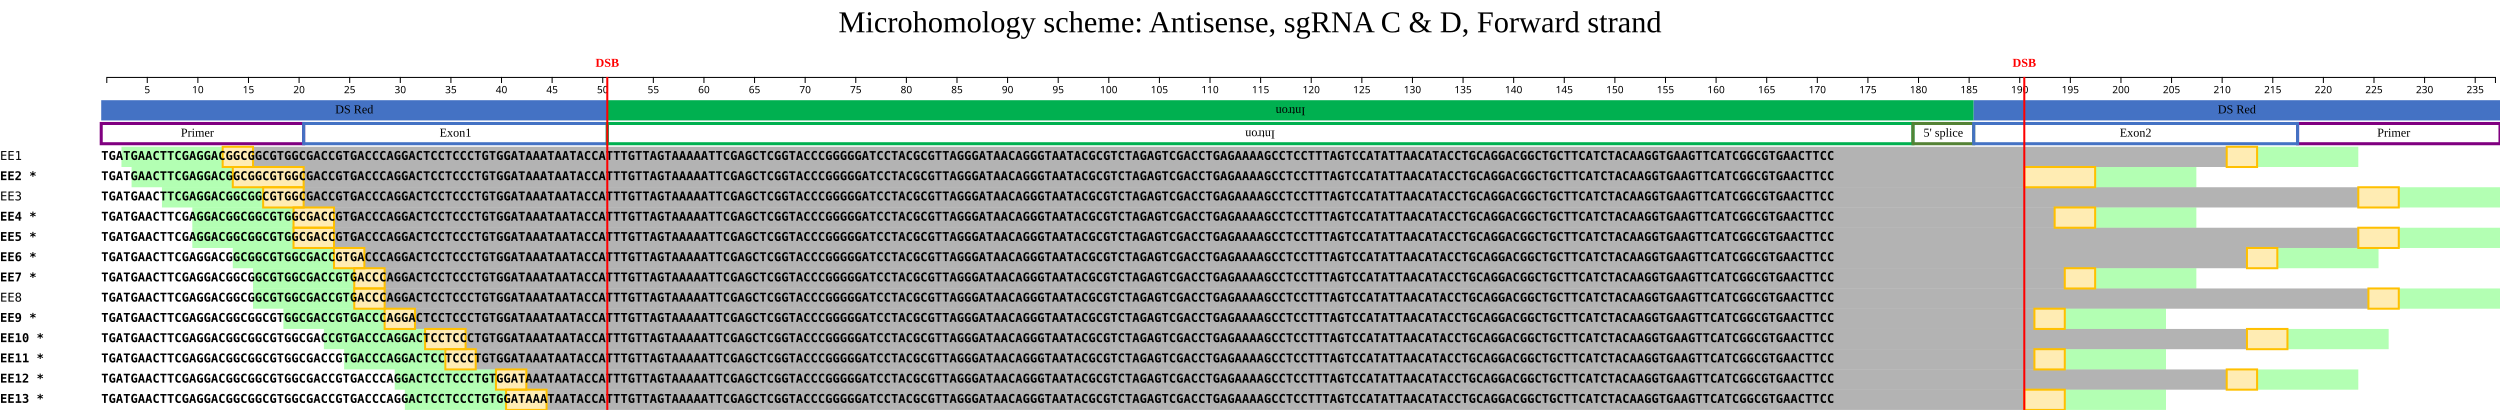
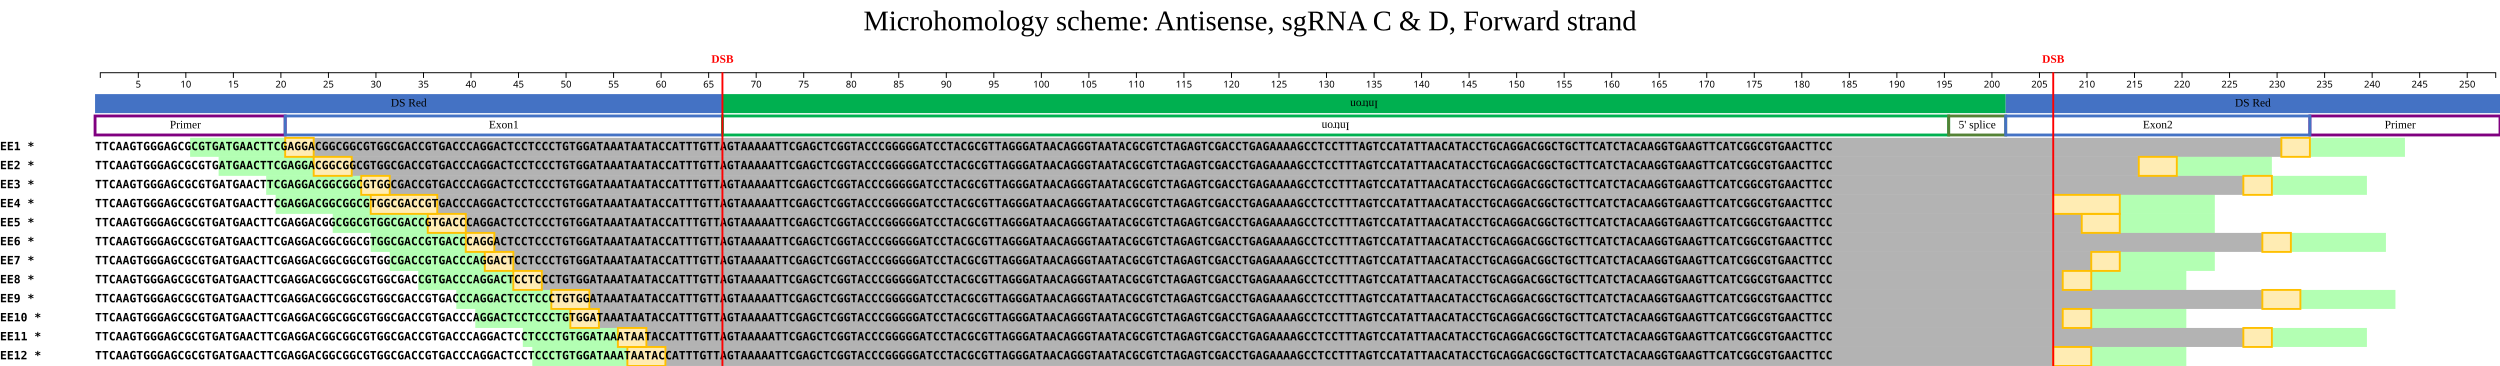
- <svg width="2470" height="405">
-   <g width="2470" height="50">
-     <text x="1235" y="25" style="text-anchor: middle; dominant-baseline: middle; overflow: visible; font-size: 30px;">Microhomology scheme: Antisense, sgRNA C &amp; D, Forward strand</text>
+ <svg width="2630" height="385">
+   <g width="2630" height="50">
+     <text x="1315" y="25" style="text-anchor: middle; dominant-baseline: middle; overflow: visible; font-size: 30px;">Microhomology scheme: Antisense, sgRNA C &amp; D, Forward strand</text>
  </g>
-   <g transform="translate(0, 53)" width="2470" height="352">
-     <g transform="translate(100, 23)" width="2370" height="20">
+   <g transform="translate(0, 53)" width="2630" height="332">
+     <g transform="translate(100, 23)" width="2530" height="20">
      <g fill="none" font-size="10" font-family="sans-serif" text-anchor="middle">
-         <path class="domain" stroke="currentColor" d="M5.5,6V0.5H2365.5V6" />
+         <path class="domain" stroke="currentColor" d="M5.5,6V0.5H2525.5V6" />
        <g class="tick" opacity="1" transform="translate(45.5,0)">
          <line stroke="currentColor" y2="6" />
          <text fill="currentColor" y="9" dy="0.71em">5</text>
        </g>
        <g class="tick" opacity="1" transform="translate(95.5,0)">
          <line stroke="currentColor" y2="6" />
          <text fill="currentColor" y="9" dy="0.71em">10</text>
        </g>
        <g class="tick" opacity="1" transform="translate(145.5,0)">
          <line stroke="currentColor" y2="6" />
          <text fill="currentColor" y="9" dy="0.71em">15</text>
        </g>
        <g class="tick" opacity="1" transform="translate(195.5,0)">
          <line stroke="currentColor" y2="6" />
          <text fill="currentColor" y="9" dy="0.71em">20</text>
        </g>
        <g class="tick" opacity="1" transform="translate(245.5,0)">
          <line stroke="currentColor" y2="6" />
          <text fill="currentColor" y="9" dy="0.71em">25</text>
        </g>
        <g class="tick" opacity="1" transform="translate(295.5,0)">
          <line stroke="currentColor" y2="6" />
          <text fill="currentColor" y="9" dy="0.71em">30</text>
        </g>
        <g class="tick" opacity="1" transform="translate(345.5,0)">
          <line stroke="currentColor" y2="6" />
          <text fill="currentColor" y="9" dy="0.71em">35</text>
        </g>
        <g class="tick" opacity="1" transform="translate(395.5,0)">
          <line stroke="currentColor" y2="6" />
          <text fill="currentColor" y="9" dy="0.71em">40</text>
        </g>
        <g class="tick" opacity="1" transform="translate(445.5,0)">
          <line stroke="currentColor" y2="6" />
          <text fill="currentColor" y="9" dy="0.71em">45</text>
        </g>
        <g class="tick" opacity="1" transform="translate(495.5,0)">
          <line stroke="currentColor" y2="6" />
          <text fill="currentColor" y="9" dy="0.71em">50</text>
        </g>
        <g class="tick" opacity="1" transform="translate(545.5,0)">
          <line stroke="currentColor" y2="6" />
          <text fill="currentColor" y="9" dy="0.71em">55</text>
        </g>
        <g class="tick" opacity="1" transform="translate(595.5,0)">
          <line stroke="currentColor" y2="6" />
          <text fill="currentColor" y="9" dy="0.71em">60</text>
        </g>
        <g class="tick" opacity="1" transform="translate(645.5,0)">
          <line stroke="currentColor" y2="6" />
          <text fill="currentColor" y="9" dy="0.71em">65</text>
        </g>
        <g class="tick" opacity="1" transform="translate(695.5,0)">
          <line stroke="currentColor" y2="6" />
          <text fill="currentColor" y="9" dy="0.71em">70</text>
        </g>
        <g class="tick" opacity="1" transform="translate(745.5,0)">
          <line stroke="currentColor" y2="6" />
          <text fill="currentColor" y="9" dy="0.71em">75</text>
        </g>
        <g class="tick" opacity="1" transform="translate(795.5,0)">
          <line stroke="currentColor" y2="6" />
          <text fill="currentColor" y="9" dy="0.71em">80</text>
        </g>
        <g class="tick" opacity="1" transform="translate(845.5,0)">
          <line stroke="currentColor" y2="6" />
          <text fill="currentColor" y="9" dy="0.71em">85</text>
        </g>
        <g class="tick" opacity="1" transform="translate(895.5,0)">
          <line stroke="currentColor" y2="6" />
          <text fill="currentColor" y="9" dy="0.71em">90</text>
        </g>
        <g class="tick" opacity="1" transform="translate(945.5,0)">
          <line stroke="currentColor" y2="6" />
          <text fill="currentColor" y="9" dy="0.71em">95</text>
        </g>
        <g class="tick" opacity="1" transform="translate(995.5,0)">
          <line stroke="currentColor" y2="6" />
          <text fill="currentColor" y="9" dy="0.71em">100</text>
        </g>
        <g class="tick" opacity="1" transform="translate(1045.5,0)">
          <line stroke="currentColor" y2="6" />
          <text fill="currentColor" y="9" dy="0.71em">105</text>
        </g>
        <g class="tick" opacity="1" transform="translate(1095.5,0)">
          <line stroke="currentColor" y2="6" />
          <text fill="currentColor" y="9" dy="0.71em">110</text>
        </g>
        <g class="tick" opacity="1" transform="translate(1145.5,0)">
          <line stroke="currentColor" y2="6" />
          <text fill="currentColor" y="9" dy="0.71em">115</text>
        </g>
        <g class="tick" opacity="1" transform="translate(1195.5,0)">
          <line stroke="currentColor" y2="6" />
          <text fill="currentColor" y="9" dy="0.71em">120</text>
        </g>
        <g class="tick" opacity="1" transform="translate(1245.5,0)">
          <line stroke="currentColor" y2="6" />
          <text fill="currentColor" y="9" dy="0.71em">125</text>
        </g>
        <g class="tick" opacity="1" transform="translate(1295.5,0)">
          <line stroke="currentColor" y2="6" />
          <text fill="currentColor" y="9" dy="0.71em">130</text>
        </g>
        <g class="tick" opacity="1" transform="translate(1345.5,0)">
          <line stroke="currentColor" y2="6" />
          <text fill="currentColor" y="9" dy="0.71em">135</text>
        </g>
        <g class="tick" opacity="1" transform="translate(1395.5,0)">
          <line stroke="currentColor" y2="6" />
          <text fill="currentColor" y="9" dy="0.71em">140</text>
        </g>
        <g class="tick" opacity="1" transform="translate(1445.5,0)">
          <line stroke="currentColor" y2="6" />
          <text fill="currentColor" y="9" dy="0.71em">145</text>
        </g>
        <g class="tick" opacity="1" transform="translate(1495.5,0)">
          <line stroke="currentColor" y2="6" />
          <text fill="currentColor" y="9" dy="0.71em">150</text>
        </g>
        <g class="tick" opacity="1" transform="translate(1545.5,0)">
          <line stroke="currentColor" y2="6" />
          <text fill="currentColor" y="9" dy="0.71em">155</text>
        </g>
        <g class="tick" opacity="1" transform="translate(1595.5,0)">
          <line stroke="currentColor" y2="6" />
          <text fill="currentColor" y="9" dy="0.71em">160</text>
        </g>
        <g class="tick" opacity="1" transform="translate(1645.5,0)">
          <line stroke="currentColor" y2="6" />
          <text fill="currentColor" y="9" dy="0.71em">165</text>
        </g>
        <g class="tick" opacity="1" transform="translate(1695.5,0)">
          <line stroke="currentColor" y2="6" />
          <text fill="currentColor" y="9" dy="0.71em">170</text>
        </g>
        <g class="tick" opacity="1" transform="translate(1745.5,0)">
          <line stroke="currentColor" y2="6" />
          <text fill="currentColor" y="9" dy="0.71em">175</text>
        </g>
        <g class="tick" opacity="1" transform="translate(1795.5,0)">
          <line stroke="currentColor" y2="6" />
          <text fill="currentColor" y="9" dy="0.71em">180</text>
        </g>
        <g class="tick" opacity="1" transform="translate(1845.5,0)">
          <line stroke="currentColor" y2="6" />
          <text fill="currentColor" y="9" dy="0.71em">185</text>
        </g>
        <g class="tick" opacity="1" transform="translate(1895.5,0)">
          <line stroke="currentColor" y2="6" />
          <text fill="currentColor" y="9" dy="0.71em">190</text>
        </g>
        <g class="tick" opacity="1" transform="translate(1945.5,0)">
          <line stroke="currentColor" y2="6" />
          <text fill="currentColor" y="9" dy="0.71em">195</text>
        </g>
        <g class="tick" opacity="1" transform="translate(1995.5,0)">
          <line stroke="currentColor" y2="6" />
          <text fill="currentColor" y="9" dy="0.71em">200</text>
        </g>
        <g class="tick" opacity="1" transform="translate(2045.5,0)">
          <line stroke="currentColor" y2="6" />
          <text fill="currentColor" y="9" dy="0.71em">205</text>
        </g>
        <g class="tick" opacity="1" transform="translate(2095.5,0)">
          <line stroke="currentColor" y2="6" />
          <text fill="currentColor" y="9" dy="0.71em">210</text>
        </g>
        <g class="tick" opacity="1" transform="translate(2145.5,0)">
          <line stroke="currentColor" y2="6" />
          <text fill="currentColor" y="9" dy="0.71em">215</text>
        </g>
        <g class="tick" opacity="1" transform="translate(2195.5,0)">
          <line stroke="currentColor" y2="6" />
          <text fill="currentColor" y="9" dy="0.71em">220</text>
        </g>
        <g class="tick" opacity="1" transform="translate(2245.5,0)">
          <line stroke="currentColor" y2="6" />
          <text fill="currentColor" y="9" dy="0.71em">225</text>
        </g>
        <g class="tick" opacity="1" transform="translate(2295.5,0)">
          <line stroke="currentColor" y2="6" />
          <text fill="currentColor" y="9" dy="0.71em">230</text>
        </g>
        <g class="tick" opacity="1" transform="translate(2345.5,0)">
          <line stroke="currentColor" y2="6" />
          <text fill="currentColor" y="9" dy="0.71em">235</text>
        </g>
-       </g>
-     </g>
-     <g transform="translate(100, 46)" width="2370" height="20" style="overflow: visible;">
-       <rect x="0" y="0" width="500" height="20" style="fill: rgb(68, 114, 196);" />
-       <text text-anchor="middle" transform="translate(250, 10)" dy=".5ex">DS Red</text>
-       <rect x="500" y="0" width="1350" height="20" style="fill: rgb(0, 176, 80);" />
-       <text text-anchor="middle" transform="translate(1175, 10)rotate(180)" dy=".5ex">Intron</text>
-       <rect x="1850" y="0" width="520" height="20" style="fill: rgb(68, 114, 196);" />
-       <text text-anchor="middle" transform="translate(2110, 10)" dy=".5ex">DS Red</text>
-     </g>
-     <g transform="translate(100, 69)" width="2370" height="20">
+         <g class="tick" opacity="1" transform="translate(2395.5,0)">
+           <line stroke="currentColor" y2="6" />
+           <text fill="currentColor" y="9" dy="0.71em">240</text>
+         </g>
+         <g class="tick" opacity="1" transform="translate(2445.5,0)">
+           <line stroke="currentColor" y2="6" />
+           <text fill="currentColor" y="9" dy="0.71em">245</text>
+         </g>
+         <g class="tick" opacity="1" transform="translate(2495.5,0)">
+           <line stroke="currentColor" y2="6" />
+           <text fill="currentColor" y="9" dy="0.71em">250</text>
+         </g>
+       </g>
+     </g>
+     <g transform="translate(100, 46)" width="2530" height="20" style="overflow: visible;">
+       <rect x="0" y="0" width="660" height="20" style="fill: rgb(68, 114, 196);" />
+       <text text-anchor="middle" transform="translate(330, 10)" dy=".5ex">DS Red</text>
+       <rect x="660" y="0" width="1350" height="20" style="fill: rgb(0, 176, 80);" />
+       <text text-anchor="middle" transform="translate(1335, 10)rotate(180)" dy=".5ex">Intron</text>
+       <rect x="2010" y="0" width="520" height="20" style="fill: rgb(68, 114, 196);" />
+       <text text-anchor="middle" transform="translate(2270, 10)" dy=".5ex">DS Red</text>
+     </g>
+     <g transform="translate(100, 69)" width="2530" height="20">
      <rect x="0" y="0" width="200" height="20" style="fill: rgba(0, 0, 0, 0); fill-opacity: 0; stroke: purple; stroke-opacity: 1; stroke-width: 3;" />
      <text text-anchor="middle" x="95" y="10" dy=".5ex">Primer</text>
-       <rect x="2170" y="0" width="200" height="20" style="fill: rgba(0, 0, 0, 0); fill-opacity: 0; stroke: purple; stroke-opacity: 1; stroke-width: 3;" />
-       <text text-anchor="middle" x="2265" y="10" dy=".5ex">Primer</text>
-     </g>
-     <g transform="translate(100, 69)" width="2370" height="20">
-       <rect x="200" y="0" width="300" height="20" style="fill: rgba(0, 0, 0, 0); fill-opacity: 0; stroke: rgb(68, 114, 196); stroke-opacity: 1; stroke-width: 3;" />
-       <text text-anchor="middle" transform="translate(350, 10)" dy=".5ex">Exon1</text>
-       <rect x="500" y="0" width="1290" height="20" style="fill: rgba(0, 0, 0, 0); fill-opacity: 0; stroke: rgb(0, 176, 80); stroke-opacity: 1; stroke-width: 3;" />
-       <text text-anchor="middle" transform="translate(1145, 10)rotate(180)" dy=".5ex">Intron</text>
-       <rect x="1790" y="0" width="60" height="20" style="fill: rgba(0, 0, 0, 0); fill-opacity: 0; stroke: rgb(84, 130, 53); stroke-opacity: 1; stroke-width: 3;" />
-       <text text-anchor="middle" transform="translate(1820, 10)" dy=".5ex">5' splice</text>
-       <rect x="1850" y="0" width="320" height="20" style="fill: rgba(0, 0, 0, 0); fill-opacity: 0; stroke: rgb(68, 114, 196); stroke-opacity: 1; stroke-width: 3;" />
-       <text text-anchor="middle" transform="translate(2010, 10)" dy=".5ex">Exon2</text>
-     </g>
-     <g transform="translate(0, 92)" width="100" height="260" style="overflow: visible;">
+       <rect x="2330" y="0" width="200" height="20" style="fill: rgba(0, 0, 0, 0); fill-opacity: 0; stroke: purple; stroke-opacity: 1; stroke-width: 3;" />
+       <text text-anchor="middle" x="2425" y="10" dy=".5ex">Primer</text>
+     </g>
+     <g transform="translate(100, 69)" width="2530" height="20">
+       <rect x="200" y="0" width="460" height="20" style="fill: rgba(0, 0, 0, 0); fill-opacity: 0; stroke: rgb(68, 114, 196); stroke-opacity: 1; stroke-width: 3;" />
+       <text text-anchor="middle" transform="translate(430, 10)" dy=".5ex">Exon1</text>
+       <rect x="660" y="0" width="1290" height="20" style="fill: rgba(0, 0, 0, 0); fill-opacity: 0; stroke: rgb(0, 176, 80); stroke-opacity: 1; stroke-width: 3;" />
+       <text text-anchor="middle" transform="translate(1305, 10)rotate(180)" dy=".5ex">Intron</text>
+       <rect x="1950" y="0" width="60" height="20" style="fill: rgba(0, 0, 0, 0); fill-opacity: 0; stroke: rgb(84, 130, 53); stroke-opacity: 1; stroke-width: 3;" />
+       <text text-anchor="middle" transform="translate(1980, 10)" dy=".5ex">5' splice</text>
+       <rect x="2010" y="0" width="320" height="20" style="fill: rgba(0, 0, 0, 0); fill-opacity: 0; stroke: rgb(68, 114, 196); stroke-opacity: 1; stroke-width: 3;" />
+       <text text-anchor="middle" transform="translate(2170, 10)" dy=".5ex">Exon2</text>
+     </g>
+     <g transform="translate(0, 92)" width="100" height="240" style="overflow: visible;">
      <g transform="translate(0, 0)" width="100" height="20" style="overflow: visible;">
-         <text x="0" y="10" dy=".5ex" style="font-family: monospace; font-weight: normal;">EE1</text>
+         <text x="0" y="10" dy=".5ex" style="font-family: monospace; font-weight: bold;">EE1 *</text>
      </g>
      <g transform="translate(0, 20)" width="100" height="20" style="overflow: visible;">
        <text x="0" y="10" dy=".5ex" style="font-family: monospace; font-weight: bold;">EE2 *</text>
      </g>
      <g transform="translate(0, 40)" width="100" height="20" style="overflow: visible;">
-         <text x="0" y="10" dy=".5ex" style="font-family: monospace; font-weight: normal;">EE3</text>
+         <text x="0" y="10" dy=".5ex" style="font-family: monospace; font-weight: bold;">EE3 *</text>
      </g>
      <g transform="translate(0, 60)" width="100" height="20" style="overflow: visible;">
        <text x="0" y="10" dy=".5ex" style="font-family: monospace; font-weight: bold;">EE4 *</text>
      </g>
      <g transform="translate(0, 80)" width="100" height="20" style="overflow: visible;">
        <text x="0" y="10" dy=".5ex" style="font-family: monospace; font-weight: bold;">EE5 *</text>
      </g>
      <g transform="translate(0, 100)" width="100" height="20" style="overflow: visible;">
        <text x="0" y="10" dy=".5ex" style="font-family: monospace; font-weight: bold;">EE6 *</text>
      </g>
      <g transform="translate(0, 120)" width="100" height="20" style="overflow: visible;">
        <text x="0" y="10" dy=".5ex" style="font-family: monospace; font-weight: bold;">EE7 *</text>
      </g>
      <g transform="translate(0, 140)" width="100" height="20" style="overflow: visible;">
-         <text x="0" y="10" dy=".5ex" style="font-family: monospace; font-weight: normal;">EE8</text>
+         <text x="0" y="10" dy=".5ex" style="font-family: monospace; font-weight: bold;">EE8 *</text>
      </g>
      <g transform="translate(0, 160)" width="100" height="20" style="overflow: visible;">
        <text x="0" y="10" dy=".5ex" style="font-family: monospace; font-weight: bold;">EE9 *</text>
      </g>
      <g transform="translate(0, 180)" width="100" height="20" style="overflow: visible;">
        <text x="0" y="10" dy=".5ex" style="font-family: monospace; font-weight: bold;">EE10 *</text>
      </g>
      <g transform="translate(0, 200)" width="100" height="20" style="overflow: visible;">
        <text x="0" y="10" dy=".5ex" style="font-family: monospace; font-weight: bold;">EE11 *</text>
      </g>
      <g transform="translate(0, 220)" width="100" height="20" style="overflow: visible;">
        <text x="0" y="10" dy=".5ex" style="font-family: monospace; font-weight: bold;">EE12 *</text>
      </g>
-       <g transform="translate(0, 240)" width="100" height="20" style="overflow: visible;">
-         <text x="0" y="10" dy=".5ex" style="font-family: monospace; font-weight: bold;">EE13 *</text>
-       </g>
-     </g>
-     <g transform="translate(100, 92)" height="260" style="overflow: visible;">
-       <rect x="20" y="0" width="100" height="20" style="fill: rgb(0, 255, 0); opacity: 0.3;" />
-       <rect x="2130" y="0" width="100" height="20" style="fill: rgb(0, 255, 0); opacity: 0.3;" />
-       <rect x="150" y="0" width="1950" height="20" opacity="0.3" style="fill: black;" />
-       <rect x="30" y="20" width="100" height="20" style="fill: rgb(0, 255, 0); opacity: 0.3;" />
-       <rect x="1970" y="20" width="100" height="20" style="fill: rgb(0, 255, 0); opacity: 0.3;" />
-       <rect x="200" y="20" width="1700" height="20" opacity="0.3" style="fill: black;" />
-       <rect x="60" y="40" width="100" height="20" style="fill: rgb(0, 255, 0); opacity: 0.3;" />
-       <rect x="2270" y="40" width="100" height="20" style="fill: rgb(0, 255, 0); opacity: 0.3;" />
-       <rect x="200" y="40" width="2030" height="20" opacity="0.3" style="fill: black;" />
-       <rect x="90" y="60" width="100" height="20" style="fill: rgb(0, 255, 0); opacity: 0.3;" />
-       <rect x="1970" y="60" width="100" height="20" style="fill: rgb(0, 255, 0); opacity: 0.3;" />
-       <rect x="230" y="60" width="1700" height="20" opacity="0.3" style="fill: black;" />
-       <rect x="90" y="80" width="100" height="20" style="fill: rgb(0, 255, 0); opacity: 0.3;" />
-       <rect x="2270" y="80" width="100" height="20" style="fill: rgb(0, 255, 0); opacity: 0.3;" />
-       <rect x="230" y="80" width="2000" height="20" opacity="0.3" style="fill: black;" />
-       <rect x="130" y="100" width="100" height="20" style="fill: rgb(0, 255, 0); opacity: 0.3;" />
-       <rect x="2150" y="100" width="100" height="20" style="fill: rgb(0, 255, 0); opacity: 0.3;" />
-       <rect x="260" y="100" width="1860" height="20" opacity="0.3" style="fill: black;" />
-       <rect x="150" y="120" width="100" height="20" style="fill: rgb(0, 255, 0); opacity: 0.3;" />
-       <rect x="1970" y="120" width="100" height="20" style="fill: rgb(0, 255, 0); opacity: 0.3;" />
-       <rect x="280" y="120" width="1660" height="20" opacity="0.3" style="fill: black;" />
-       <rect x="150" y="140" width="100" height="20" style="fill: rgb(0, 255, 0); opacity: 0.3;" />
-       <rect x="2270" y="140" width="100" height="20" style="fill: rgb(0, 255, 0); opacity: 0.3;" />
-       <rect x="280" y="140" width="1960" height="20" opacity="0.3" style="fill: black;" />
-       <rect x="180" y="160" width="100" height="20" style="fill: rgb(0, 255, 0); opacity: 0.3;" />
-       <rect x="1940" y="160" width="100" height="20" style="fill: rgb(0, 255, 0); opacity: 0.3;" />
-       <rect x="310" y="160" width="1600" height="20" opacity="0.3" style="fill: black;" />
-       <rect x="220" y="180" width="100" height="20" style="fill: rgb(0, 255, 0); opacity: 0.3;" />
-       <rect x="2160" y="180" width="100" height="20" style="fill: rgb(0, 255, 0); opacity: 0.3;" />
-       <rect x="360" y="180" width="1760" height="20" opacity="0.3" style="fill: black;" />
-       <rect x="240" y="200" width="100" height="20" style="fill: rgb(0, 255, 0); opacity: 0.3;" />
-       <rect x="1940" y="200" width="100" height="20" style="fill: rgb(0, 255, 0); opacity: 0.3;" />
-       <rect x="370" y="200" width="1540" height="20" opacity="0.3" style="fill: black;" />
-       <rect x="290" y="220" width="100" height="20" style="fill: rgb(0, 255, 0); opacity: 0.3;" />
-       <rect x="2130" y="220" width="100" height="20" style="fill: rgb(0, 255, 0); opacity: 0.3;" />
-       <rect x="420" y="220" width="1680" height="20" opacity="0.3" style="fill: black;" />
-       <rect x="300" y="240" width="100" height="20" style="fill: rgb(0, 255, 0); opacity: 0.3;" />
-       <rect x="1940" y="240" width="100" height="20" style="fill: rgb(0, 255, 0); opacity: 0.3;" />
-       <rect x="440" y="240" width="1460" height="20" opacity="0.3" style="fill: black;" />
-       <rect x="120" y="0" width="30" height="20" style="fill: rgb(255, 192, 0); fill-opacity: 0.3; stroke: rgb(255, 192, 0); stroke-opacity: 1; stroke-width: 2;" />
-       <rect x="2100" y="0" width="30" height="20" style="fill: rgb(255, 192, 0); fill-opacity: 0.3; stroke: rgb(255, 192, 0); stroke-opacity: 1; stroke-width: 2;" />
-       <g width="2370" height="20" transform="translate(0, 0)">
-         <text x="0" y="10" dy=".5ex" textLength="2370" style="font-family: monospace; font-weight: bold;">TGATGAACTTCGAGGACGGCGGCGTGGCGACCGTGACCCAGGACTCCTCCCTGTGGATAAATAATACCATTTGTTAGTAAAAATTCGAGCTCGGTACCCGGGGGATCCTACGCGTTAGGGATAACAGGGTAATACGCGTCTAGAGTCGACCTGAGAAAAGCCTCCTTTAGTCCATATTAACATACCTGCAGGACGGCTGCTTCATCTACAAGGTGAAGTTCATCGGCGTGAACTTCC</text>
-       </g>
-       <rect x="130" y="20" width="70" height="20" style="fill: rgb(255, 192, 0); fill-opacity: 0.3; stroke: rgb(255, 192, 0); stroke-opacity: 1; stroke-width: 2;" />
-       <rect x="1900" y="20" width="70" height="20" style="fill: rgb(255, 192, 0); fill-opacity: 0.3; stroke: rgb(255, 192, 0); stroke-opacity: 1; stroke-width: 2;" />
-       <g width="2370" height="20" transform="translate(0, 20)">
-         <text x="0" y="10" dy=".5ex" textLength="2370" style="font-family: monospace; font-weight: bold;">TGATGAACTTCGAGGACGGCGGCGTGGCGACCGTGACCCAGGACTCCTCCCTGTGGATAAATAATACCATTTGTTAGTAAAAATTCGAGCTCGGTACCCGGGGGATCCTACGCGTTAGGGATAACAGGGTAATACGCGTCTAGAGTCGACCTGAGAAAAGCCTCCTTTAGTCCATATTAACATACCTGCAGGACGGCTGCTTCATCTACAAGGTGAAGTTCATCGGCGTGAACTTCC</text>
-       </g>
-       <rect x="160" y="40" width="40" height="20" style="fill: rgb(255, 192, 0); fill-opacity: 0.3; stroke: rgb(255, 192, 0); stroke-opacity: 1; stroke-width: 2;" />
-       <rect x="2230" y="40" width="40" height="20" style="fill: rgb(255, 192, 0); fill-opacity: 0.3; stroke: rgb(255, 192, 0); stroke-opacity: 1; stroke-width: 2;" />
-       <g width="2370" height="20" transform="translate(0, 40)">
-         <text x="0" y="10" dy=".5ex" textLength="2370" style="font-family: monospace; font-weight: bold;">TGATGAACTTCGAGGACGGCGGCGTGGCGACCGTGACCCAGGACTCCTCCCTGTGGATAAATAATACCATTTGTTAGTAAAAATTCGAGCTCGGTACCCGGGGGATCCTACGCGTTAGGGATAACAGGGTAATACGCGTCTAGAGTCGACCTGAGAAAAGCCTCCTTTAGTCCATATTAACATACCTGCAGGACGGCTGCTTCATCTACAAGGTGAAGTTCATCGGCGTGAACTTCC</text>
-       </g>
-       <rect x="190" y="60" width="40" height="20" style="fill: rgb(255, 192, 0); fill-opacity: 0.3; stroke: rgb(255, 192, 0); stroke-opacity: 1; stroke-width: 2;" />
-       <rect x="1930" y="60" width="40" height="20" style="fill: rgb(255, 192, 0); fill-opacity: 0.3; stroke: rgb(255, 192, 0); stroke-opacity: 1; stroke-width: 2;" />
-       <g width="2370" height="20" transform="translate(0, 60)">
-         <text x="0" y="10" dy=".5ex" textLength="2370" style="font-family: monospace; font-weight: bold;">TGATGAACTTCGAGGACGGCGGCGTGGCGACCGTGACCCAGGACTCCTCCCTGTGGATAAATAATACCATTTGTTAGTAAAAATTCGAGCTCGGTACCCGGGGGATCCTACGCGTTAGGGATAACAGGGTAATACGCGTCTAGAGTCGACCTGAGAAAAGCCTCCTTTAGTCCATATTAACATACCTGCAGGACGGCTGCTTCATCTACAAGGTGAAGTTCATCGGCGTGAACTTCC</text>
-       </g>
-       <rect x="190" y="80" width="40" height="20" style="fill: rgb(255, 192, 0); fill-opacity: 0.3; stroke: rgb(255, 192, 0); stroke-opacity: 1; stroke-width: 2;" />
-       <rect x="2230" y="80" width="40" height="20" style="fill: rgb(255, 192, 0); fill-opacity: 0.3; stroke: rgb(255, 192, 0); stroke-opacity: 1; stroke-width: 2;" />
-       <g width="2370" height="20" transform="translate(0, 80)">
-         <text x="0" y="10" dy=".5ex" textLength="2370" style="font-family: monospace; font-weight: bold;">TGATGAACTTCGAGGACGGCGGCGTGGCGACCGTGACCCAGGACTCCTCCCTGTGGATAAATAATACCATTTGTTAGTAAAAATTCGAGCTCGGTACCCGGGGGATCCTACGCGTTAGGGATAACAGGGTAATACGCGTCTAGAGTCGACCTGAGAAAAGCCTCCTTTAGTCCATATTAACATACCTGCAGGACGGCTGCTTCATCTACAAGGTGAAGTTCATCGGCGTGAACTTCC</text>
-       </g>
-       <rect x="230" y="100" width="30" height="20" style="fill: rgb(255, 192, 0); fill-opacity: 0.3; stroke: rgb(255, 192, 0); stroke-opacity: 1; stroke-width: 2;" />
-       <rect x="2120" y="100" width="30" height="20" style="fill: rgb(255, 192, 0); fill-opacity: 0.3; stroke: rgb(255, 192, 0); stroke-opacity: 1; stroke-width: 2;" />
-       <g width="2370" height="20" transform="translate(0, 100)">
-         <text x="0" y="10" dy=".5ex" textLength="2370" style="font-family: monospace; font-weight: bold;">TGATGAACTTCGAGGACGGCGGCGTGGCGACCGTGACCCAGGACTCCTCCCTGTGGATAAATAATACCATTTGTTAGTAAAAATTCGAGCTCGGTACCCGGGGGATCCTACGCGTTAGGGATAACAGGGTAATACGCGTCTAGAGTCGACCTGAGAAAAGCCTCCTTTAGTCCATATTAACATACCTGCAGGACGGCTGCTTCATCTACAAGGTGAAGTTCATCGGCGTGAACTTCC</text>
-       </g>
-       <rect x="250" y="120" width="30" height="20" style="fill: rgb(255, 192, 0); fill-opacity: 0.3; stroke: rgb(255, 192, 0); stroke-opacity: 1; stroke-width: 2;" />
-       <rect x="1940" y="120" width="30" height="20" style="fill: rgb(255, 192, 0); fill-opacity: 0.3; stroke: rgb(255, 192, 0); stroke-opacity: 1; stroke-width: 2;" />
-       <g width="2370" height="20" transform="translate(0, 120)">
-         <text x="0" y="10" dy=".5ex" textLength="2370" style="font-family: monospace; font-weight: bold;">TGATGAACTTCGAGGACGGCGGCGTGGCGACCGTGACCCAGGACTCCTCCCTGTGGATAAATAATACCATTTGTTAGTAAAAATTCGAGCTCGGTACCCGGGGGATCCTACGCGTTAGGGATAACAGGGTAATACGCGTCTAGAGTCGACCTGAGAAAAGCCTCCTTTAGTCCATATTAACATACCTGCAGGACGGCTGCTTCATCTACAAGGTGAAGTTCATCGGCGTGAACTTCC</text>
-       </g>
-       <rect x="250" y="140" width="30" height="20" style="fill: rgb(255, 192, 0); fill-opacity: 0.3; stroke: rgb(255, 192, 0); stroke-opacity: 1; stroke-width: 2;" />
-       <rect x="2240" y="140" width="30" height="20" style="fill: rgb(255, 192, 0); fill-opacity: 0.3; stroke: rgb(255, 192, 0); stroke-opacity: 1; stroke-width: 2;" />
-       <g width="2370" height="20" transform="translate(0, 140)">
-         <text x="0" y="10" dy=".5ex" textLength="2370" style="font-family: monospace; font-weight: bold;">TGATGAACTTCGAGGACGGCGGCGTGGCGACCGTGACCCAGGACTCCTCCCTGTGGATAAATAATACCATTTGTTAGTAAAAATTCGAGCTCGGTACCCGGGGGATCCTACGCGTTAGGGATAACAGGGTAATACGCGTCTAGAGTCGACCTGAGAAAAGCCTCCTTTAGTCCATATTAACATACCTGCAGGACGGCTGCTTCATCTACAAGGTGAAGTTCATCGGCGTGAACTTCC</text>
-       </g>
-       <rect x="280" y="160" width="30" height="20" style="fill: rgb(255, 192, 0); fill-opacity: 0.3; stroke: rgb(255, 192, 0); stroke-opacity: 1; stroke-width: 2;" />
-       <rect x="1910" y="160" width="30" height="20" style="fill: rgb(255, 192, 0); fill-opacity: 0.3; stroke: rgb(255, 192, 0); stroke-opacity: 1; stroke-width: 2;" />
-       <g width="2370" height="20" transform="translate(0, 160)">
-         <text x="0" y="10" dy=".5ex" textLength="2370" style="font-family: monospace; font-weight: bold;">TGATGAACTTCGAGGACGGCGGCGTGGCGACCGTGACCCAGGACTCCTCCCTGTGGATAAATAATACCATTTGTTAGTAAAAATTCGAGCTCGGTACCCGGGGGATCCTACGCGTTAGGGATAACAGGGTAATACGCGTCTAGAGTCGACCTGAGAAAAGCCTCCTTTAGTCCATATTAACATACCTGCAGGACGGCTGCTTCATCTACAAGGTGAAGTTCATCGGCGTGAACTTCC</text>
-       </g>
-       <rect x="320" y="180" width="40" height="20" style="fill: rgb(255, 192, 0); fill-opacity: 0.3; stroke: rgb(255, 192, 0); stroke-opacity: 1; stroke-width: 2;" />
-       <rect x="2120" y="180" width="40" height="20" style="fill: rgb(255, 192, 0); fill-opacity: 0.3; stroke: rgb(255, 192, 0); stroke-opacity: 1; stroke-width: 2;" />
-       <g width="2370" height="20" transform="translate(0, 180)">
-         <text x="0" y="10" dy=".5ex" textLength="2370" style="font-family: monospace; font-weight: bold;">TGATGAACTTCGAGGACGGCGGCGTGGCGACCGTGACCCAGGACTCCTCCCTGTGGATAAATAATACCATTTGTTAGTAAAAATTCGAGCTCGGTACCCGGGGGATCCTACGCGTTAGGGATAACAGGGTAATACGCGTCTAGAGTCGACCTGAGAAAAGCCTCCTTTAGTCCATATTAACATACCTGCAGGACGGCTGCTTCATCTACAAGGTGAAGTTCATCGGCGTGAACTTCC</text>
-       </g>
-       <rect x="340" y="200" width="30" height="20" style="fill: rgb(255, 192, 0); fill-opacity: 0.3; stroke: rgb(255, 192, 0); stroke-opacity: 1; stroke-width: 2;" />
-       <rect x="1910" y="200" width="30" height="20" style="fill: rgb(255, 192, 0); fill-opacity: 0.3; stroke: rgb(255, 192, 0); stroke-opacity: 1; stroke-width: 2;" />
-       <g width="2370" height="20" transform="translate(0, 200)">
-         <text x="0" y="10" dy=".5ex" textLength="2370" style="font-family: monospace; font-weight: bold;">TGATGAACTTCGAGGACGGCGGCGTGGCGACCGTGACCCAGGACTCCTCCCTGTGGATAAATAATACCATTTGTTAGTAAAAATTCGAGCTCGGTACCCGGGGGATCCTACGCGTTAGGGATAACAGGGTAATACGCGTCTAGAGTCGACCTGAGAAAAGCCTCCTTTAGTCCATATTAACATACCTGCAGGACGGCTGCTTCATCTACAAGGTGAAGTTCATCGGCGTGAACTTCC</text>
-       </g>
-       <rect x="390" y="220" width="30" height="20" style="fill: rgb(255, 192, 0); fill-opacity: 0.3; stroke: rgb(255, 192, 0); stroke-opacity: 1; stroke-width: 2;" />
-       <rect x="2100" y="220" width="30" height="20" style="fill: rgb(255, 192, 0); fill-opacity: 0.3; stroke: rgb(255, 192, 0); stroke-opacity: 1; stroke-width: 2;" />
-       <g width="2370" height="20" transform="translate(0, 220)">
-         <text x="0" y="10" dy=".5ex" textLength="2370" style="font-family: monospace; font-weight: bold;">TGATGAACTTCGAGGACGGCGGCGTGGCGACCGTGACCCAGGACTCCTCCCTGTGGATAAATAATACCATTTGTTAGTAAAAATTCGAGCTCGGTACCCGGGGGATCCTACGCGTTAGGGATAACAGGGTAATACGCGTCTAGAGTCGACCTGAGAAAAGCCTCCTTTAGTCCATATTAACATACCTGCAGGACGGCTGCTTCATCTACAAGGTGAAGTTCATCGGCGTGAACTTCC</text>
-       </g>
-       <rect x="400" y="240" width="40" height="20" style="fill: rgb(255, 192, 0); fill-opacity: 0.3; stroke: rgb(255, 192, 0); stroke-opacity: 1; stroke-width: 2;" />
-       <rect x="1900" y="240" width="40" height="20" style="fill: rgb(255, 192, 0); fill-opacity: 0.3; stroke: rgb(255, 192, 0); stroke-opacity: 1; stroke-width: 2;" />
-       <g width="2370" height="20" transform="translate(0, 240)">
-         <text x="0" y="10" dy=".5ex" textLength="2370" style="font-family: monospace; font-weight: bold;">TGATGAACTTCGAGGACGGCGGCGTGGCGACCGTGACCCAGGACTCCTCCCTGTGGATAAATAATACCATTTGTTAGTAAAAATTCGAGCTCGGTACCCGGGGGATCCTACGCGTTAGGGATAACAGGGTAATACGCGTCTAGAGTCGACCTGAGAAAAGCCTCCTTTAGTCCATATTAACATACCTGCAGGACGGCTGCTTCATCTACAAGGTGAAGTTCATCGGCGTGAACTTCC</text>
-       </g>
-     </g>
-     <line x1="600" x2="600" y1="23" y2="352" style="stroke: red; stroke-width: 2;" />
-     <text text-anchor="middle" x="600" y="10" dy=".5ex" style="fill: red; font-weight: bold;">DSB</text>
-     <line x1="2000" x2="2000" y1="23" y2="352" style="stroke: red; stroke-width: 2;" />
-     <text text-anchor="middle" x="2000" y="10" dy=".5ex" style="fill: red; font-weight: bold;">DSB</text>
+     </g>
+     <g transform="translate(100, 92)" height="240" style="overflow: visible;">
+       <rect x="100" y="0" width="100" height="20" style="fill: rgb(0, 255, 0); opacity: 0.3;" />
+       <rect x="2330" y="0" width="100" height="20" style="fill: rgb(0, 255, 0); opacity: 0.3;" />
+       <rect x="230" y="0" width="2070" height="20" opacity="0.3" style="fill: black;" />
+       <rect x="130" y="20" width="100" height="20" style="fill: rgb(0, 255, 0); opacity: 0.3;" />
+       <rect x="2190" y="20" width="100" height="20" style="fill: rgb(0, 255, 0); opacity: 0.3;" />
+       <rect x="270" y="20" width="1880" height="20" opacity="0.3" style="fill: black;" />
+       <rect x="180" y="40" width="100" height="20" style="fill: rgb(0, 255, 0); opacity: 0.3;" />
+       <rect x="2290" y="40" width="100" height="20" style="fill: rgb(0, 255, 0); opacity: 0.3;" />
+       <rect x="310" y="40" width="1950" height="20" opacity="0.3" style="fill: black;" />
+       <rect x="190" y="60" width="100" height="20" style="fill: rgb(0, 255, 0); opacity: 0.3;" />
+       <rect x="2130" y="60" width="100" height="20" style="fill: rgb(0, 255, 0); opacity: 0.3;" />
+       <rect x="360" y="60" width="1700" height="20" opacity="0.3" style="fill: black;" />
+       <rect x="250" y="80" width="100" height="20" style="fill: rgb(0, 255, 0); opacity: 0.3;" />
+       <rect x="2130" y="80" width="100" height="20" style="fill: rgb(0, 255, 0); opacity: 0.3;" />
+       <rect x="390" y="80" width="1700" height="20" opacity="0.3" style="fill: black;" />
+       <rect x="290" y="100" width="100" height="20" style="fill: rgb(0, 255, 0); opacity: 0.3;" />
+       <rect x="2310" y="100" width="100" height="20" style="fill: rgb(0, 255, 0); opacity: 0.3;" />
+       <rect x="420" y="100" width="1860" height="20" opacity="0.3" style="fill: black;" />
+       <rect x="310" y="120" width="100" height="20" style="fill: rgb(0, 255, 0); opacity: 0.3;" />
+       <rect x="2130" y="120" width="100" height="20" style="fill: rgb(0, 255, 0); opacity: 0.3;" />
+       <rect x="440" y="120" width="1660" height="20" opacity="0.3" style="fill: black;" />
+       <rect x="340" y="140" width="100" height="20" style="fill: rgb(0, 255, 0); opacity: 0.3;" />
+       <rect x="2100" y="140" width="100" height="20" style="fill: rgb(0, 255, 0); opacity: 0.3;" />
+       <rect x="470" y="140" width="1600" height="20" opacity="0.3" style="fill: black;" />
+       <rect x="380" y="160" width="100" height="20" style="fill: rgb(0, 255, 0); opacity: 0.3;" />
+       <rect x="2320" y="160" width="100" height="20" style="fill: rgb(0, 255, 0); opacity: 0.3;" />
+       <rect x="520" y="160" width="1760" height="20" opacity="0.3" style="fill: black;" />
+       <rect x="400" y="180" width="100" height="20" style="fill: rgb(0, 255, 0); opacity: 0.3;" />
+       <rect x="2100" y="180" width="100" height="20" style="fill: rgb(0, 255, 0); opacity: 0.3;" />
+       <rect x="530" y="180" width="1540" height="20" opacity="0.3" style="fill: black;" />
+       <rect x="450" y="200" width="100" height="20" style="fill: rgb(0, 255, 0); opacity: 0.3;" />
+       <rect x="2290" y="200" width="100" height="20" style="fill: rgb(0, 255, 0); opacity: 0.3;" />
+       <rect x="580" y="200" width="1680" height="20" opacity="0.3" style="fill: black;" />
+       <rect x="460" y="220" width="100" height="20" style="fill: rgb(0, 255, 0); opacity: 0.3;" />
+       <rect x="2100" y="220" width="100" height="20" style="fill: rgb(0, 255, 0); opacity: 0.3;" />
+       <rect x="600" y="220" width="1460" height="20" opacity="0.3" style="fill: black;" />
+       <rect x="200" y="0" width="30" height="20" style="fill: rgb(255, 192, 0); fill-opacity: 0.3; stroke: rgb(255, 192, 0); stroke-opacity: 1; stroke-width: 2;" />
+       <rect x="2300" y="0" width="30" height="20" style="fill: rgb(255, 192, 0); fill-opacity: 0.3; stroke: rgb(255, 192, 0); stroke-opacity: 1; stroke-width: 2;" />
+       <g width="2530" height="20" transform="translate(0, 0)">
+         <text x="0" y="10" dy=".5ex" textLength="2530" style="font-family: monospace; font-weight: bold;">TTCAAGTGGGAGCGCGTGATGAACTTCGAGGACGGCGGCGTGGCGACCGTGACCCAGGACTCCTCCCTGTGGATAAATAATACCATTTGTTAGTAAAAATTCGAGCTCGGTACCCGGGGGATCCTACGCGTTAGGGATAACAGGGTAATACGCGTCTAGAGTCGACCTGAGAAAAGCCTCCTTTAGTCCATATTAACATACCTGCAGGACGGCTGCTTCATCTACAAGGTGAAGTTCATCGGCGTGAACTTCC</text>
+       </g>
+       <rect x="230" y="20" width="40" height="20" style="fill: rgb(255, 192, 0); fill-opacity: 0.3; stroke: rgb(255, 192, 0); stroke-opacity: 1; stroke-width: 2;" />
+       <rect x="2150" y="20" width="40" height="20" style="fill: rgb(255, 192, 0); fill-opacity: 0.3; stroke: rgb(255, 192, 0); stroke-opacity: 1; stroke-width: 2;" />
+       <g width="2530" height="20" transform="translate(0, 20)">
+         <text x="0" y="10" dy=".5ex" textLength="2530" style="font-family: monospace; font-weight: bold;">TTCAAGTGGGAGCGCGTGATGAACTTCGAGGACGGCGGCGTGGCGACCGTGACCCAGGACTCCTCCCTGTGGATAAATAATACCATTTGTTAGTAAAAATTCGAGCTCGGTACCCGGGGGATCCTACGCGTTAGGGATAACAGGGTAATACGCGTCTAGAGTCGACCTGAGAAAAGCCTCCTTTAGTCCATATTAACATACCTGCAGGACGGCTGCTTCATCTACAAGGTGAAGTTCATCGGCGTGAACTTCC</text>
+       </g>
+       <rect x="280" y="40" width="30" height="20" style="fill: rgb(255, 192, 0); fill-opacity: 0.3; stroke: rgb(255, 192, 0); stroke-opacity: 1; stroke-width: 2;" />
+       <rect x="2260" y="40" width="30" height="20" style="fill: rgb(255, 192, 0); fill-opacity: 0.3; stroke: rgb(255, 192, 0); stroke-opacity: 1; stroke-width: 2;" />
+       <g width="2530" height="20" transform="translate(0, 40)">
+         <text x="0" y="10" dy=".5ex" textLength="2530" style="font-family: monospace; font-weight: bold;">TTCAAGTGGGAGCGCGTGATGAACTTCGAGGACGGCGGCGTGGCGACCGTGACCCAGGACTCCTCCCTGTGGATAAATAATACCATTTGTTAGTAAAAATTCGAGCTCGGTACCCGGGGGATCCTACGCGTTAGGGATAACAGGGTAATACGCGTCTAGAGTCGACCTGAGAAAAGCCTCCTTTAGTCCATATTAACATACCTGCAGGACGGCTGCTTCATCTACAAGGTGAAGTTCATCGGCGTGAACTTCC</text>
+       </g>
+       <rect x="290" y="60" width="70" height="20" style="fill: rgb(255, 192, 0); fill-opacity: 0.3; stroke: rgb(255, 192, 0); stroke-opacity: 1; stroke-width: 2;" />
+       <rect x="2060" y="60" width="70" height="20" style="fill: rgb(255, 192, 0); fill-opacity: 0.3; stroke: rgb(255, 192, 0); stroke-opacity: 1; stroke-width: 2;" />
+       <g width="2530" height="20" transform="translate(0, 60)">
+         <text x="0" y="10" dy=".5ex" textLength="2530" style="font-family: monospace; font-weight: bold;">TTCAAGTGGGAGCGCGTGATGAACTTCGAGGACGGCGGCGTGGCGACCGTGACCCAGGACTCCTCCCTGTGGATAAATAATACCATTTGTTAGTAAAAATTCGAGCTCGGTACCCGGGGGATCCTACGCGTTAGGGATAACAGGGTAATACGCGTCTAGAGTCGACCTGAGAAAAGCCTCCTTTAGTCCATATTAACATACCTGCAGGACGGCTGCTTCATCTACAAGGTGAAGTTCATCGGCGTGAACTTCC</text>
+       </g>
+       <rect x="350" y="80" width="40" height="20" style="fill: rgb(255, 192, 0); fill-opacity: 0.3; stroke: rgb(255, 192, 0); stroke-opacity: 1; stroke-width: 2;" />
+       <rect x="2090" y="80" width="40" height="20" style="fill: rgb(255, 192, 0); fill-opacity: 0.3; stroke: rgb(255, 192, 0); stroke-opacity: 1; stroke-width: 2;" />
+       <g width="2530" height="20" transform="translate(0, 80)">
+         <text x="0" y="10" dy=".5ex" textLength="2530" style="font-family: monospace; font-weight: bold;">TTCAAGTGGGAGCGCGTGATGAACTTCGAGGACGGCGGCGTGGCGACCGTGACCCAGGACTCCTCCCTGTGGATAAATAATACCATTTGTTAGTAAAAATTCGAGCTCGGTACCCGGGGGATCCTACGCGTTAGGGATAACAGGGTAATACGCGTCTAGAGTCGACCTGAGAAAAGCCTCCTTTAGTCCATATTAACATACCTGCAGGACGGCTGCTTCATCTACAAGGTGAAGTTCATCGGCGTGAACTTCC</text>
+       </g>
+       <rect x="390" y="100" width="30" height="20" style="fill: rgb(255, 192, 0); fill-opacity: 0.3; stroke: rgb(255, 192, 0); stroke-opacity: 1; stroke-width: 2;" />
+       <rect x="2280" y="100" width="30" height="20" style="fill: rgb(255, 192, 0); fill-opacity: 0.3; stroke: rgb(255, 192, 0); stroke-opacity: 1; stroke-width: 2;" />
+       <g width="2530" height="20" transform="translate(0, 100)">
+         <text x="0" y="10" dy=".5ex" textLength="2530" style="font-family: monospace; font-weight: bold;">TTCAAGTGGGAGCGCGTGATGAACTTCGAGGACGGCGGCGTGGCGACCGTGACCCAGGACTCCTCCCTGTGGATAAATAATACCATTTGTTAGTAAAAATTCGAGCTCGGTACCCGGGGGATCCTACGCGTTAGGGATAACAGGGTAATACGCGTCTAGAGTCGACCTGAGAAAAGCCTCCTTTAGTCCATATTAACATACCTGCAGGACGGCTGCTTCATCTACAAGGTGAAGTTCATCGGCGTGAACTTCC</text>
+       </g>
+       <rect x="410" y="120" width="30" height="20" style="fill: rgb(255, 192, 0); fill-opacity: 0.3; stroke: rgb(255, 192, 0); stroke-opacity: 1; stroke-width: 2;" />
+       <rect x="2100" y="120" width="30" height="20" style="fill: rgb(255, 192, 0); fill-opacity: 0.3; stroke: rgb(255, 192, 0); stroke-opacity: 1; stroke-width: 2;" />
+       <g width="2530" height="20" transform="translate(0, 120)">
+         <text x="0" y="10" dy=".5ex" textLength="2530" style="font-family: monospace; font-weight: bold;">TTCAAGTGGGAGCGCGTGATGAACTTCGAGGACGGCGGCGTGGCGACCGTGACCCAGGACTCCTCCCTGTGGATAAATAATACCATTTGTTAGTAAAAATTCGAGCTCGGTACCCGGGGGATCCTACGCGTTAGGGATAACAGGGTAATACGCGTCTAGAGTCGACCTGAGAAAAGCCTCCTTTAGTCCATATTAACATACCTGCAGGACGGCTGCTTCATCTACAAGGTGAAGTTCATCGGCGTGAACTTCC</text>
+       </g>
+       <rect x="440" y="140" width="30" height="20" style="fill: rgb(255, 192, 0); fill-opacity: 0.3; stroke: rgb(255, 192, 0); stroke-opacity: 1; stroke-width: 2;" />
+       <rect x="2070" y="140" width="30" height="20" style="fill: rgb(255, 192, 0); fill-opacity: 0.3; stroke: rgb(255, 192, 0); stroke-opacity: 1; stroke-width: 2;" />
+       <g width="2530" height="20" transform="translate(0, 140)">
+         <text x="0" y="10" dy=".5ex" textLength="2530" style="font-family: monospace; font-weight: bold;">TTCAAGTGGGAGCGCGTGATGAACTTCGAGGACGGCGGCGTGGCGACCGTGACCCAGGACTCCTCCCTGTGGATAAATAATACCATTTGTTAGTAAAAATTCGAGCTCGGTACCCGGGGGATCCTACGCGTTAGGGATAACAGGGTAATACGCGTCTAGAGTCGACCTGAGAAAAGCCTCCTTTAGTCCATATTAACATACCTGCAGGACGGCTGCTTCATCTACAAGGTGAAGTTCATCGGCGTGAACTTCC</text>
+       </g>
+       <rect x="480" y="160" width="40" height="20" style="fill: rgb(255, 192, 0); fill-opacity: 0.3; stroke: rgb(255, 192, 0); stroke-opacity: 1; stroke-width: 2;" />
+       <rect x="2280" y="160" width="40" height="20" style="fill: rgb(255, 192, 0); fill-opacity: 0.3; stroke: rgb(255, 192, 0); stroke-opacity: 1; stroke-width: 2;" />
+       <g width="2530" height="20" transform="translate(0, 160)">
+         <text x="0" y="10" dy=".5ex" textLength="2530" style="font-family: monospace; font-weight: bold;">TTCAAGTGGGAGCGCGTGATGAACTTCGAGGACGGCGGCGTGGCGACCGTGACCCAGGACTCCTCCCTGTGGATAAATAATACCATTTGTTAGTAAAAATTCGAGCTCGGTACCCGGGGGATCCTACGCGTTAGGGATAACAGGGTAATACGCGTCTAGAGTCGACCTGAGAAAAGCCTCCTTTAGTCCATATTAACATACCTGCAGGACGGCTGCTTCATCTACAAGGTGAAGTTCATCGGCGTGAACTTCC</text>
+       </g>
+       <rect x="500" y="180" width="30" height="20" style="fill: rgb(255, 192, 0); fill-opacity: 0.3; stroke: rgb(255, 192, 0); stroke-opacity: 1; stroke-width: 2;" />
+       <rect x="2070" y="180" width="30" height="20" style="fill: rgb(255, 192, 0); fill-opacity: 0.3; stroke: rgb(255, 192, 0); stroke-opacity: 1; stroke-width: 2;" />
+       <g width="2530" height="20" transform="translate(0, 180)">
+         <text x="0" y="10" dy=".5ex" textLength="2530" style="font-family: monospace; font-weight: bold;">TTCAAGTGGGAGCGCGTGATGAACTTCGAGGACGGCGGCGTGGCGACCGTGACCCAGGACTCCTCCCTGTGGATAAATAATACCATTTGTTAGTAAAAATTCGAGCTCGGTACCCGGGGGATCCTACGCGTTAGGGATAACAGGGTAATACGCGTCTAGAGTCGACCTGAGAAAAGCCTCCTTTAGTCCATATTAACATACCTGCAGGACGGCTGCTTCATCTACAAGGTGAAGTTCATCGGCGTGAACTTCC</text>
+       </g>
+       <rect x="550" y="200" width="30" height="20" style="fill: rgb(255, 192, 0); fill-opacity: 0.3; stroke: rgb(255, 192, 0); stroke-opacity: 1; stroke-width: 2;" />
+       <rect x="2260" y="200" width="30" height="20" style="fill: rgb(255, 192, 0); fill-opacity: 0.3; stroke: rgb(255, 192, 0); stroke-opacity: 1; stroke-width: 2;" />
+       <g width="2530" height="20" transform="translate(0, 200)">
+         <text x="0" y="10" dy=".5ex" textLength="2530" style="font-family: monospace; font-weight: bold;">TTCAAGTGGGAGCGCGTGATGAACTTCGAGGACGGCGGCGTGGCGACCGTGACCCAGGACTCCTCCCTGTGGATAAATAATACCATTTGTTAGTAAAAATTCGAGCTCGGTACCCGGGGGATCCTACGCGTTAGGGATAACAGGGTAATACGCGTCTAGAGTCGACCTGAGAAAAGCCTCCTTTAGTCCATATTAACATACCTGCAGGACGGCTGCTTCATCTACAAGGTGAAGTTCATCGGCGTGAACTTCC</text>
+       </g>
+       <rect x="560" y="220" width="40" height="20" style="fill: rgb(255, 192, 0); fill-opacity: 0.3; stroke: rgb(255, 192, 0); stroke-opacity: 1; stroke-width: 2;" />
+       <rect x="2060" y="220" width="40" height="20" style="fill: rgb(255, 192, 0); fill-opacity: 0.3; stroke: rgb(255, 192, 0); stroke-opacity: 1; stroke-width: 2;" />
+       <g width="2530" height="20" transform="translate(0, 220)">
+         <text x="0" y="10" dy=".5ex" textLength="2530" style="font-family: monospace; font-weight: bold;">TTCAAGTGGGAGCGCGTGATGAACTTCGAGGACGGCGGCGTGGCGACCGTGACCCAGGACTCCTCCCTGTGGATAAATAATACCATTTGTTAGTAAAAATTCGAGCTCGGTACCCGGGGGATCCTACGCGTTAGGGATAACAGGGTAATACGCGTCTAGAGTCGACCTGAGAAAAGCCTCCTTTAGTCCATATTAACATACCTGCAGGACGGCTGCTTCATCTACAAGGTGAAGTTCATCGGCGTGAACTTCC</text>
+       </g>
+     </g>
+     <line x1="760" x2="760" y1="23" y2="332" style="stroke: red; stroke-width: 2;" />
+     <text text-anchor="middle" x="760" y="10" dy=".5ex" style="fill: red; font-weight: bold;">DSB</text>
+     <line x1="2160" x2="2160" y1="23" y2="332" style="stroke: red; stroke-width: 2;" />
+     <text text-anchor="middle" x="2160" y="10" dy=".5ex" style="fill: red; font-weight: bold;">DSB</text>
  </g>
</svg>
